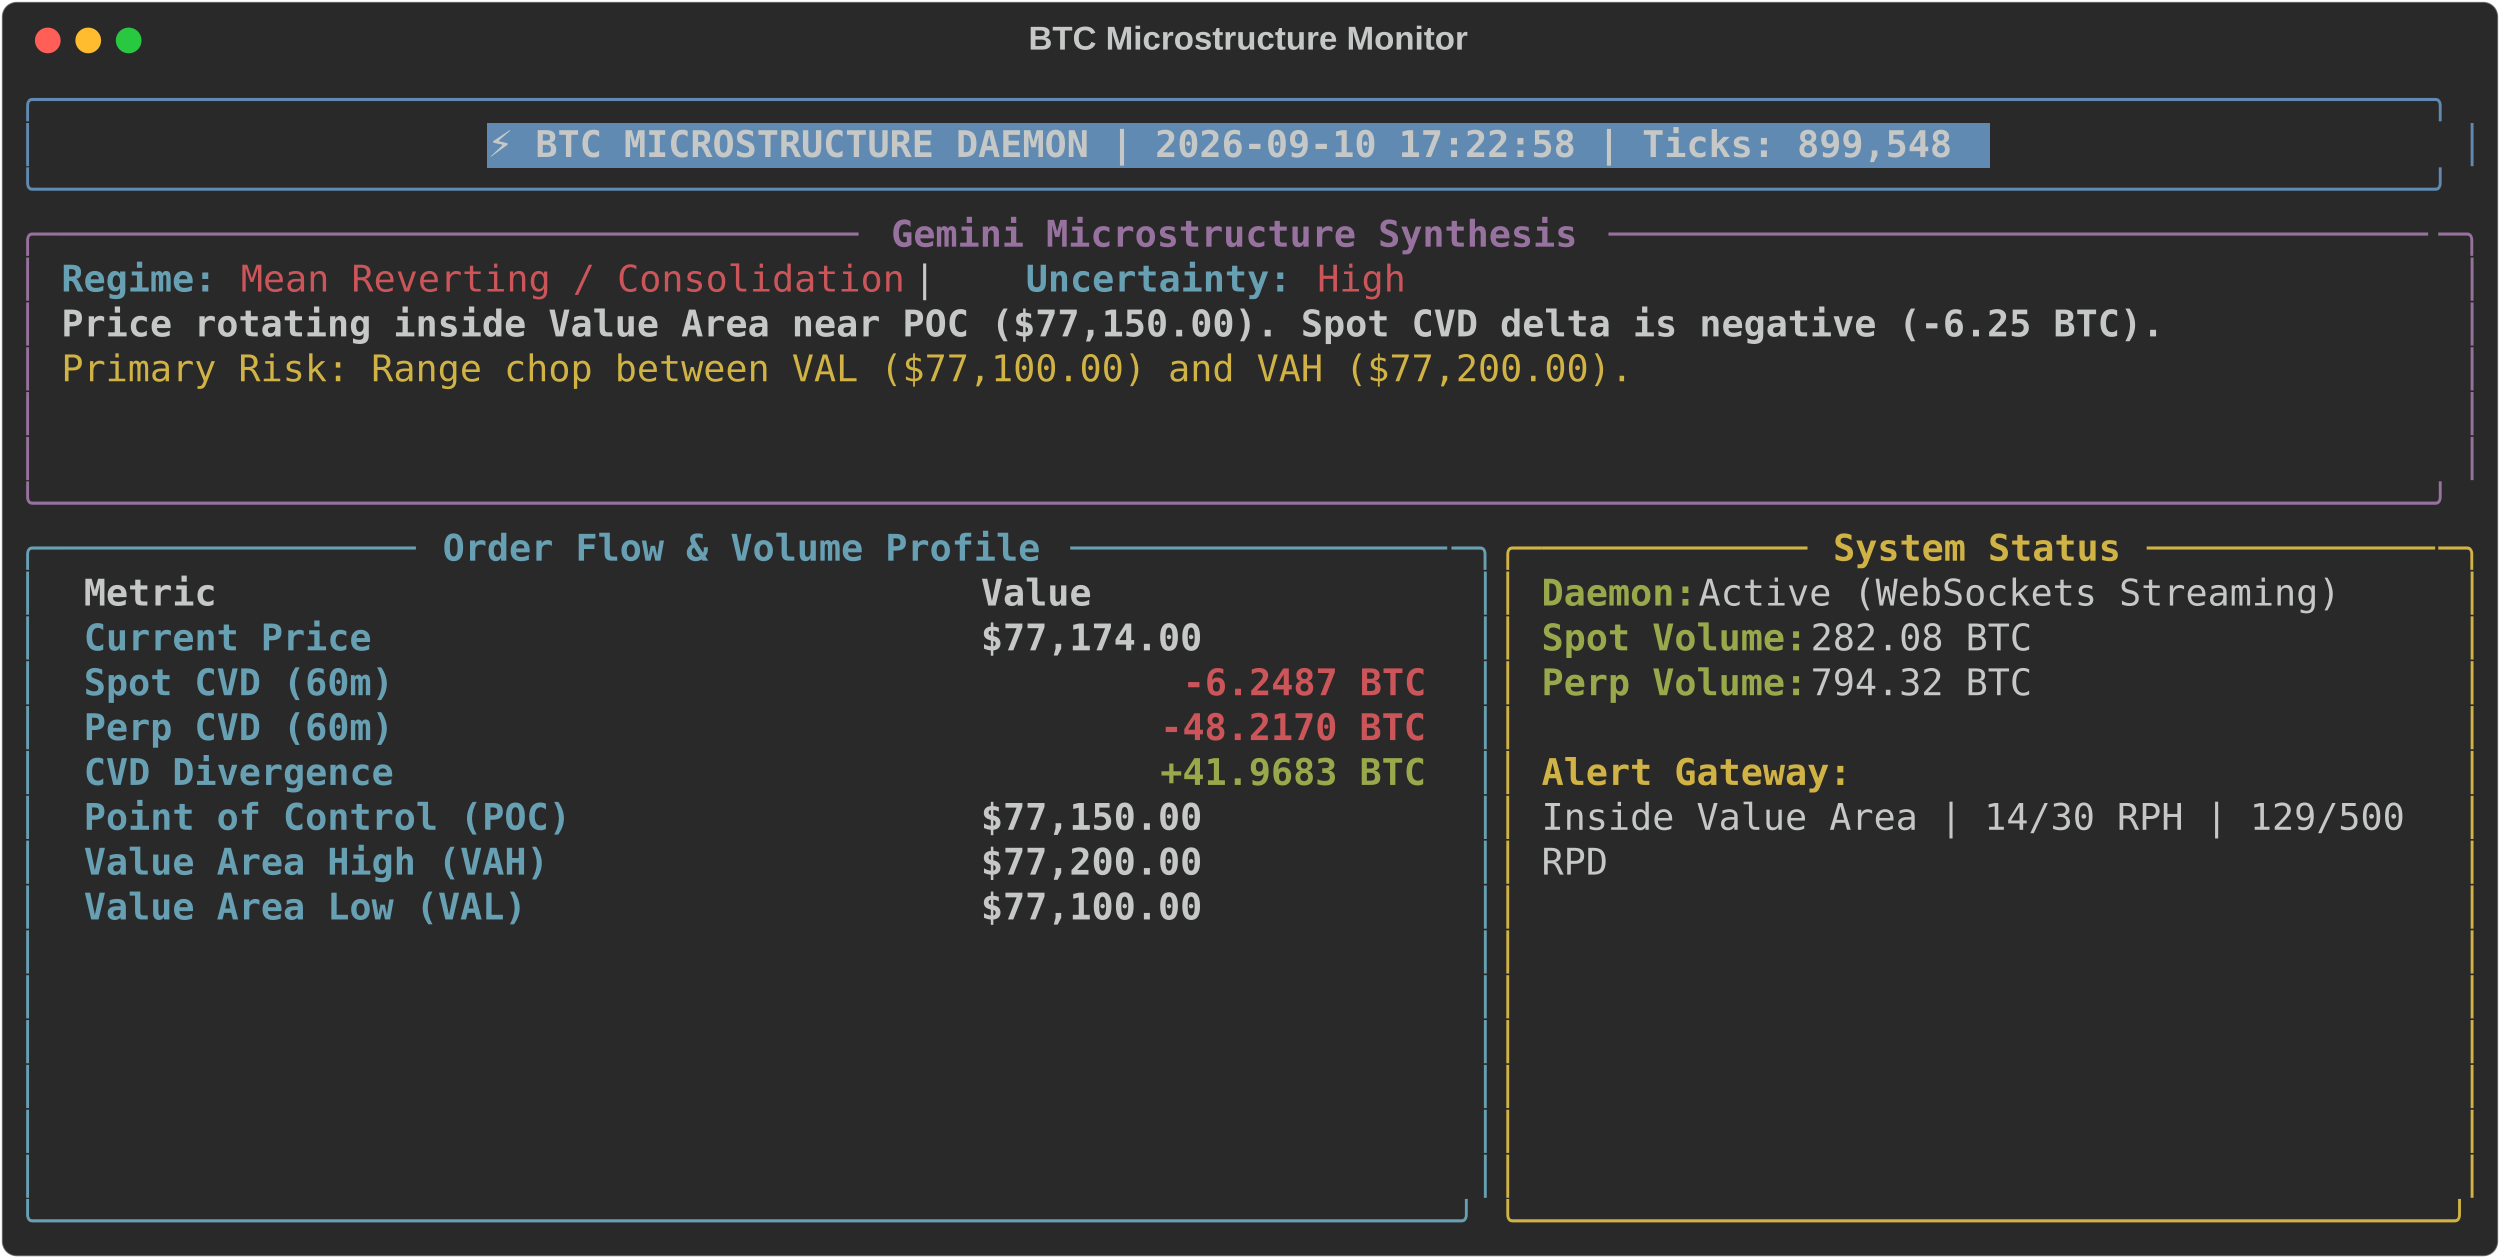
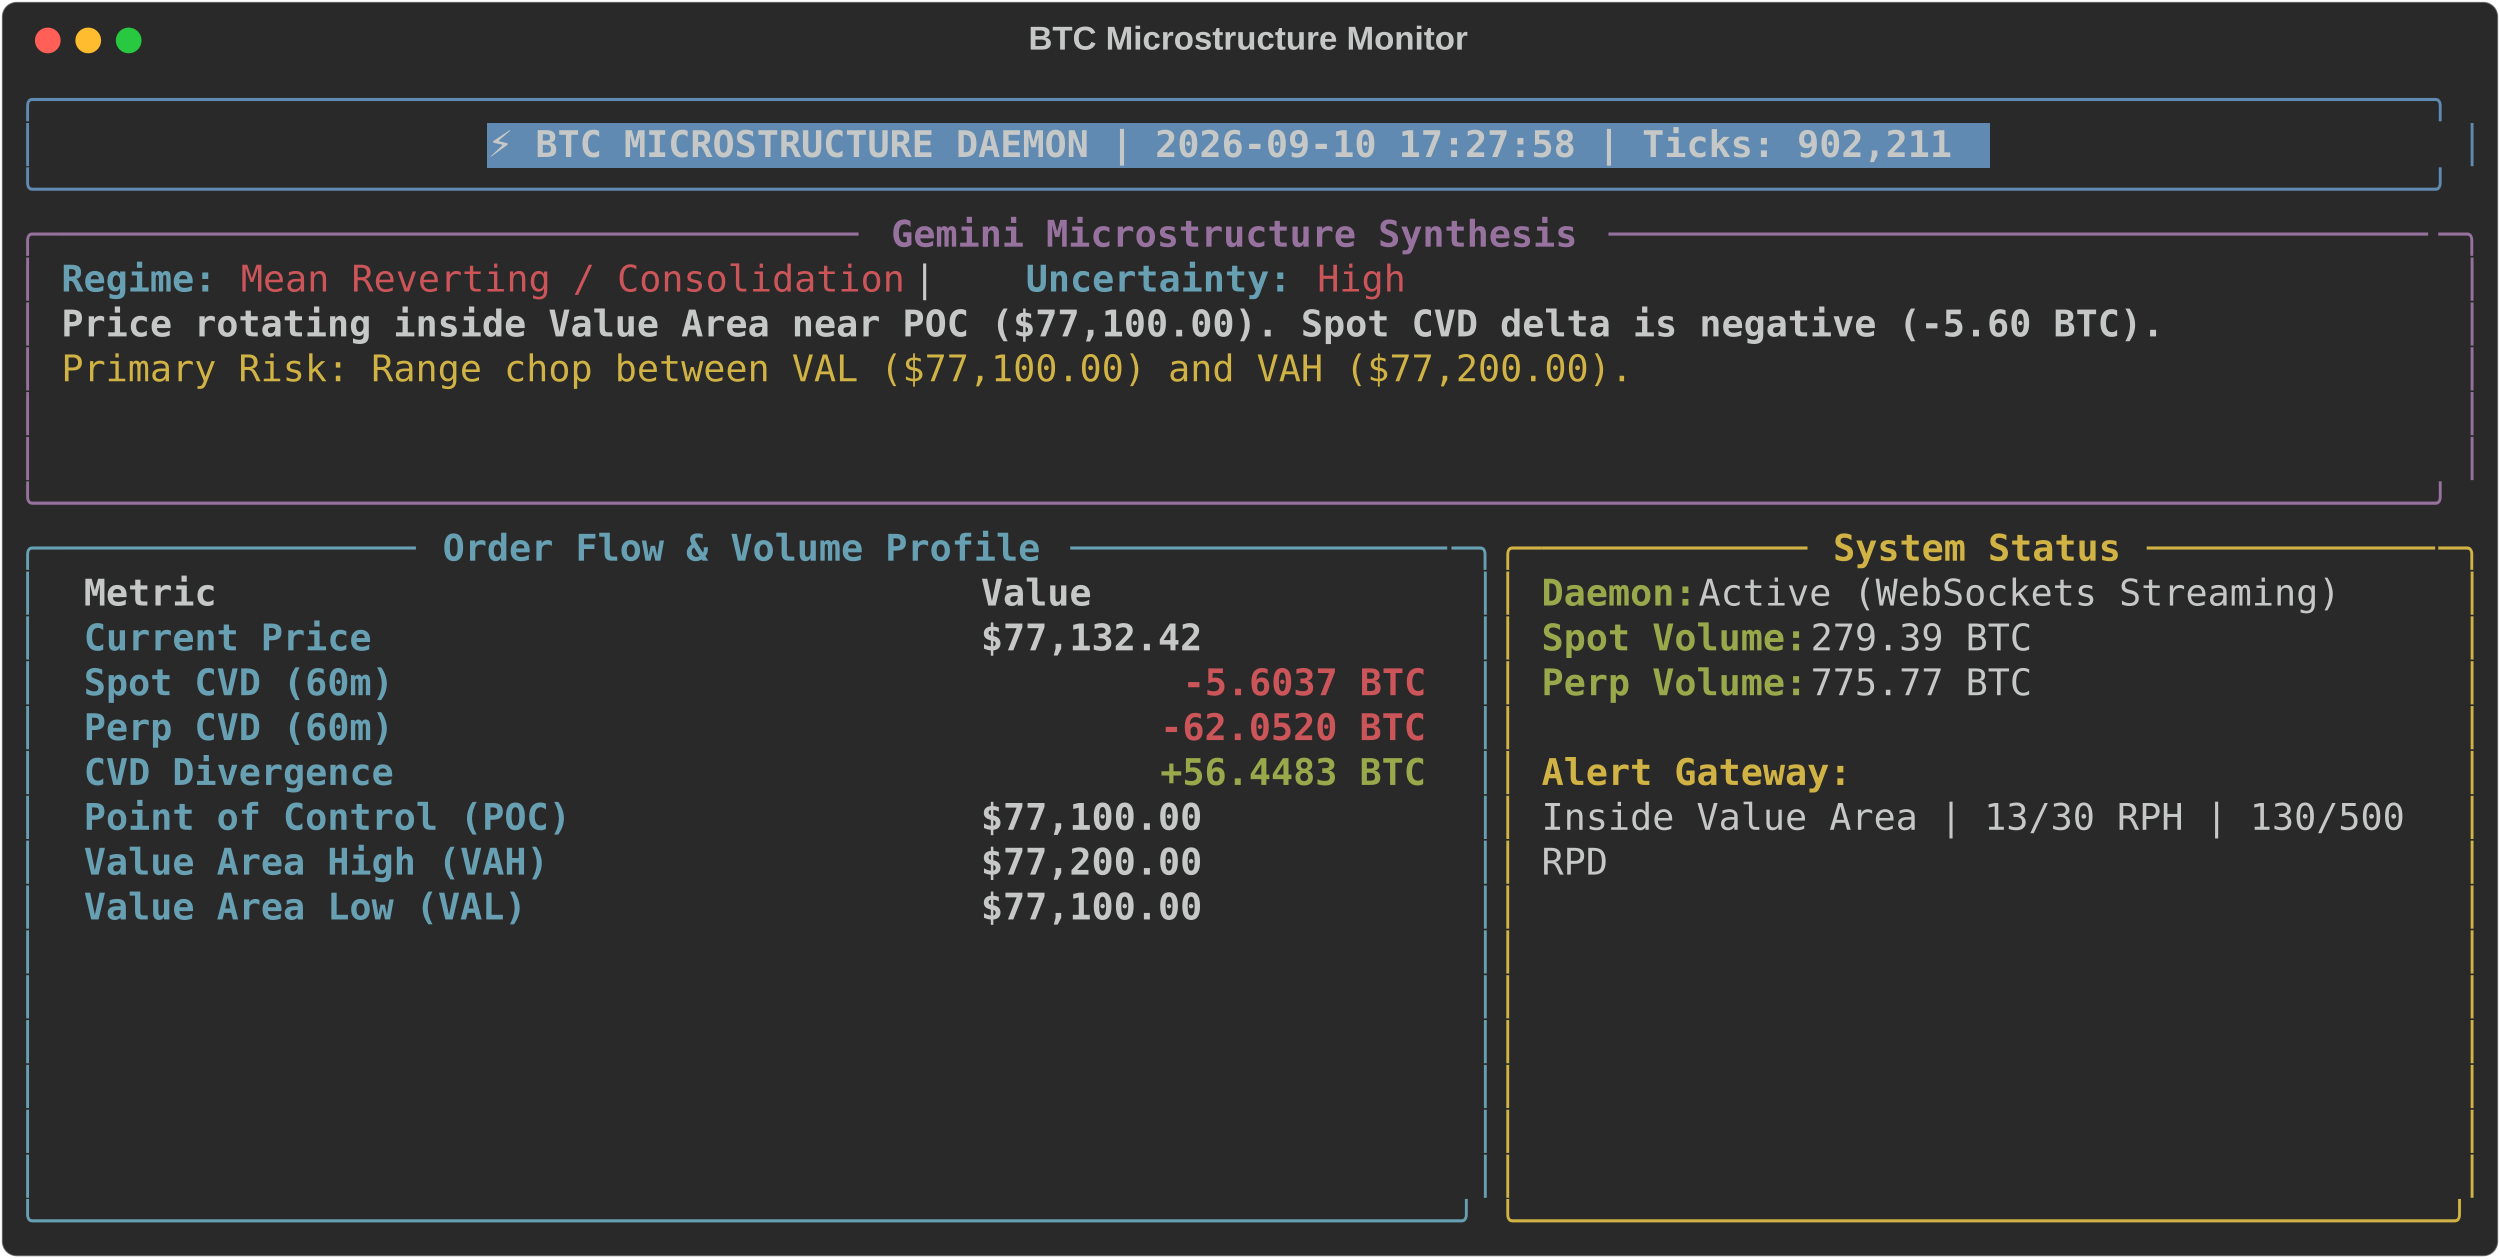
<svg xmlns="http://www.w3.org/2000/svg" class="rich-terminal" viewBox="0 0 1360 684.4">
  <style>

    @font-face {
        font-family: "Fira Code";
        src: local("FiraCode-Regular"),
                url("https://cdnjs.cloudflare.com/ajax/libs/firacode/6.2.0/woff2/FiraCode-Regular.woff2") format("woff2"),
                url("https://cdnjs.cloudflare.com/ajax/libs/firacode/6.2.0/woff/FiraCode-Regular.woff") format("woff");
        font-style: normal;
        font-weight: 400;
    }
    @font-face {
        font-family: "Fira Code";
        src: local("FiraCode-Bold"),
                url("https://cdnjs.cloudflare.com/ajax/libs/firacode/6.2.0/woff2/FiraCode-Bold.woff2") format("woff2"),
                url("https://cdnjs.cloudflare.com/ajax/libs/firacode/6.2.0/woff/FiraCode-Bold.woff") format("woff");
        font-style: bold;
        font-weight: 700;
    }

-     .terminal-1071598802-matrix {
+     .terminal-290933930-matrix {
        font-family: Fira Code, monospace;
        font-size: 20px;
        line-height: 24.4px;
        font-variant-east-asian: full-width;
    }

-     .terminal-1071598802-title {
+     .terminal-290933930-title {
        font-size: 18px;
        font-weight: bold;
        font-family: arial;
    }

-     .terminal-1071598802-r1 { fill: #608ab1 }
- .terminal-1071598802-r2 { fill: #c5c8c6 }
- .terminal-1071598802-r3 { fill: #c5c8c6;font-weight: bold }
- .terminal-1071598802-r4 { fill: #98729f }
- .terminal-1071598802-r5 { fill: #98729f;font-weight: bold }
- .terminal-1071598802-r6 { fill: #68a0b3;font-weight: bold }
- .terminal-1071598802-r7 { fill: #cc555a }
- .terminal-1071598802-r8 { fill: #d0b344 }
- .terminal-1071598802-r9 { fill: #68a0b3 }
- .terminal-1071598802-r10 { fill: #d0b344;font-weight: bold }
- .terminal-1071598802-r11 { fill: #98a84b;font-weight: bold }
- .terminal-1071598802-r12 { fill: #cc555a;font-weight: bold }
+     .terminal-290933930-r1 { fill: #608ab1 }
+ .terminal-290933930-r2 { fill: #c5c8c6 }
+ .terminal-290933930-r3 { fill: #c5c8c6;font-weight: bold }
+ .terminal-290933930-r4 { fill: #98729f }
+ .terminal-290933930-r5 { fill: #98729f;font-weight: bold }
+ .terminal-290933930-r6 { fill: #68a0b3;font-weight: bold }
+ .terminal-290933930-r7 { fill: #cc555a }
+ .terminal-290933930-r8 { fill: #d0b344 }
+ .terminal-290933930-r9 { fill: #68a0b3 }
+ .terminal-290933930-r10 { fill: #d0b344;font-weight: bold }
+ .terminal-290933930-r11 { fill: #98a84b;font-weight: bold }
+ .terminal-290933930-r12 { fill: #cc555a;font-weight: bold }
    </style>
  <defs>
-     <clipPath id="terminal-1071598802-clip-terminal">
+     <clipPath id="terminal-290933930-clip-terminal">
      <rect x="0" y="0" width="1341.0" height="633.4" />
    </clipPath>
-     <clipPath id="terminal-1071598802-line-0">
+     <clipPath id="terminal-290933930-line-0">
      <rect x="0" y="1.5" width="1342" height="24.65" />
    </clipPath>
-     <clipPath id="terminal-1071598802-line-1">
+     <clipPath id="terminal-290933930-line-1">
      <rect x="0" y="25.9" width="1342" height="24.65" />
    </clipPath>
-     <clipPath id="terminal-1071598802-line-2">
+     <clipPath id="terminal-290933930-line-2">
      <rect x="0" y="50.3" width="1342" height="24.65" />
    </clipPath>
-     <clipPath id="terminal-1071598802-line-3">
+     <clipPath id="terminal-290933930-line-3">
      <rect x="0" y="74.7" width="1342" height="24.65" />
    </clipPath>
-     <clipPath id="terminal-1071598802-line-4">
+     <clipPath id="terminal-290933930-line-4">
      <rect x="0" y="99.1" width="1342" height="24.65" />
    </clipPath>
-     <clipPath id="terminal-1071598802-line-5">
+     <clipPath id="terminal-290933930-line-5">
      <rect x="0" y="123.5" width="1342" height="24.65" />
    </clipPath>
-     <clipPath id="terminal-1071598802-line-6">
+     <clipPath id="terminal-290933930-line-6">
      <rect x="0" y="147.9" width="1342" height="24.65" />
    </clipPath>
-     <clipPath id="terminal-1071598802-line-7">
+     <clipPath id="terminal-290933930-line-7">
      <rect x="0" y="172.3" width="1342" height="24.65" />
    </clipPath>
-     <clipPath id="terminal-1071598802-line-8">
+     <clipPath id="terminal-290933930-line-8">
      <rect x="0" y="196.7" width="1342" height="24.65" />
    </clipPath>
-     <clipPath id="terminal-1071598802-line-9">
+     <clipPath id="terminal-290933930-line-9">
      <rect x="0" y="221.1" width="1342" height="24.65" />
    </clipPath>
-     <clipPath id="terminal-1071598802-line-10">
+     <clipPath id="terminal-290933930-line-10">
      <rect x="0" y="245.5" width="1342" height="24.65" />
    </clipPath>
-     <clipPath id="terminal-1071598802-line-11">
+     <clipPath id="terminal-290933930-line-11">
      <rect x="0" y="269.9" width="1342" height="24.65" />
    </clipPath>
-     <clipPath id="terminal-1071598802-line-12">
+     <clipPath id="terminal-290933930-line-12">
      <rect x="0" y="294.3" width="1342" height="24.65" />
    </clipPath>
-     <clipPath id="terminal-1071598802-line-13">
+     <clipPath id="terminal-290933930-line-13">
      <rect x="0" y="318.7" width="1342" height="24.65" />
    </clipPath>
-     <clipPath id="terminal-1071598802-line-14">
+     <clipPath id="terminal-290933930-line-14">
      <rect x="0" y="343.1" width="1342" height="24.65" />
    </clipPath>
-     <clipPath id="terminal-1071598802-line-15">
+     <clipPath id="terminal-290933930-line-15">
      <rect x="0" y="367.5" width="1342" height="24.65" />
    </clipPath>
-     <clipPath id="terminal-1071598802-line-16">
+     <clipPath id="terminal-290933930-line-16">
      <rect x="0" y="391.9" width="1342" height="24.65" />
    </clipPath>
-     <clipPath id="terminal-1071598802-line-17">
+     <clipPath id="terminal-290933930-line-17">
      <rect x="0" y="416.3" width="1342" height="24.65" />
    </clipPath>
-     <clipPath id="terminal-1071598802-line-18">
+     <clipPath id="terminal-290933930-line-18">
      <rect x="0" y="440.7" width="1342" height="24.65" />
    </clipPath>
-     <clipPath id="terminal-1071598802-line-19">
+     <clipPath id="terminal-290933930-line-19">
      <rect x="0" y="465.1" width="1342" height="24.65" />
    </clipPath>
-     <clipPath id="terminal-1071598802-line-20">
+     <clipPath id="terminal-290933930-line-20">
      <rect x="0" y="489.5" width="1342" height="24.65" />
    </clipPath>
-     <clipPath id="terminal-1071598802-line-21">
+     <clipPath id="terminal-290933930-line-21">
      <rect x="0" y="513.9" width="1342" height="24.65" />
    </clipPath>
-     <clipPath id="terminal-1071598802-line-22">
+     <clipPath id="terminal-290933930-line-22">
      <rect x="0" y="538.3" width="1342" height="24.65" />
    </clipPath>
-     <clipPath id="terminal-1071598802-line-23">
+     <clipPath id="terminal-290933930-line-23">
      <rect x="0" y="562.7" width="1342" height="24.65" />
    </clipPath>
-     <clipPath id="terminal-1071598802-line-24">
+     <clipPath id="terminal-290933930-line-24">
      <rect x="0" y="587.1" width="1342" height="24.65" />
    </clipPath>
  </defs>
  <rect fill="#292929" stroke="rgba(255,255,255,0.35)" stroke-width="1" x="1" y="1" width="1358" height="682.4" rx="8" />
-   <text class="terminal-1071598802-title" fill="#c5c8c6" text-anchor="middle" x="679" y="27">BTC Microstructure Monitor</text>
+   <text class="terminal-290933930-title" fill="#c5c8c6" text-anchor="middle" x="679" y="27">BTC Microstructure Monitor</text>
  <g transform="translate(26,22)">
    <circle cx="0" cy="0" r="7" fill="#ff5f57" />
    <circle cx="22" cy="0" r="7" fill="#febc2e" />
    <circle cx="44" cy="0" r="7" fill="#28c840" />
  </g>
-   <g transform="translate(9, 41)" clip-path="url(#terminal-1071598802-clip-terminal)">
+   <g transform="translate(9, 41)" clip-path="url(#terminal-290933930-clip-terminal)">
    <rect fill="#608ab1" x="256.2" y="25.9" width="817.4" height="24.65" shape-rendering="crispEdges" />
-     <g class="terminal-1071598802-matrix">
-       <text class="terminal-1071598802-r1" x="0" y="20" textLength="1342" clip-path="url(#terminal-1071598802-line-0)">╭────────────────────────────────────────────────────────────────────────────────────────────────────────────╮</text>
-       <text class="terminal-1071598802-r2" x="1342" y="20" textLength="12.2" clip-path="url(#terminal-1071598802-line-0)">
- </text>
-       <text class="terminal-1071598802-r1" x="0" y="44.4" textLength="12.2" clip-path="url(#terminal-1071598802-line-1)">│</text>
-       <text class="terminal-1071598802-r3" x="256.2" y="44.4" textLength="805.2" clip-path="url(#terminal-1071598802-line-1)">⚡ BTC MICROSTRUCTURE DAEMON | 2026-09-10 17:22:58 | Ticks: 899,548</text>
-       <text class="terminal-1071598802-r1" x="1329.8" y="44.4" textLength="12.2" clip-path="url(#terminal-1071598802-line-1)">│</text>
-       <text class="terminal-1071598802-r2" x="1342" y="44.4" textLength="12.2" clip-path="url(#terminal-1071598802-line-1)">
- </text>
-       <text class="terminal-1071598802-r1" x="0" y="68.8" textLength="1342" clip-path="url(#terminal-1071598802-line-2)">╰────────────────────────────────────────────────────────────────────────────────────────────────────────────╯</text>
-       <text class="terminal-1071598802-r2" x="1342" y="68.8" textLength="12.2" clip-path="url(#terminal-1071598802-line-2)">
- </text>
-       <text class="terminal-1071598802-r4" x="0" y="93.2" textLength="24.4" clip-path="url(#terminal-1071598802-line-3)">╭─</text>
-       <text class="terminal-1071598802-r4" x="24.4" y="93.2" textLength="439.2" clip-path="url(#terminal-1071598802-line-3)">────────────────────────────────────</text>
-       <text class="terminal-1071598802-r5" x="475.8" y="93.2" textLength="378.2" clip-path="url(#terminal-1071598802-line-3)">Gemini Microstructure Synthesis</text>
-       <text class="terminal-1071598802-r4" x="866.2" y="93.2" textLength="451.4" clip-path="url(#terminal-1071598802-line-3)">─────────────────────────────────────</text>
-       <text class="terminal-1071598802-r4" x="1317.6" y="93.2" textLength="24.4" clip-path="url(#terminal-1071598802-line-3)">─╮</text>
-       <text class="terminal-1071598802-r2" x="1342" y="93.2" textLength="12.2" clip-path="url(#terminal-1071598802-line-3)">
- </text>
-       <text class="terminal-1071598802-r4" x="0" y="117.6" textLength="12.2" clip-path="url(#terminal-1071598802-line-4)">│</text>
-       <text class="terminal-1071598802-r6" x="24.4" y="117.6" textLength="85.4" clip-path="url(#terminal-1071598802-line-4)">Regime:</text>
-       <text class="terminal-1071598802-r7" x="122" y="117.6" textLength="366" clip-path="url(#terminal-1071598802-line-4)">Mean Reverting / Consolidation</text>
-       <text class="terminal-1071598802-r2" x="488" y="117.6" textLength="61" clip-path="url(#terminal-1071598802-line-4)">  |  </text>
-       <text class="terminal-1071598802-r6" x="549" y="117.6" textLength="146.4" clip-path="url(#terminal-1071598802-line-4)">Uncertainty:</text>
-       <text class="terminal-1071598802-r7" x="707.6" y="117.6" textLength="48.8" clip-path="url(#terminal-1071598802-line-4)">High</text>
-       <text class="terminal-1071598802-r4" x="1329.8" y="117.6" textLength="12.2" clip-path="url(#terminal-1071598802-line-4)">│</text>
-       <text class="terminal-1071598802-r2" x="1342" y="117.6" textLength="12.2" clip-path="url(#terminal-1071598802-line-4)">
- </text>
-       <text class="terminal-1071598802-r4" x="0" y="142" textLength="12.2" clip-path="url(#terminal-1071598802-line-5)">│</text>
-       <text class="terminal-1071598802-r3" x="24.4" y="142" textLength="1159" clip-path="url(#terminal-1071598802-line-5)">Price rotating inside Value Area near POC ($77,150.00). Spot CVD delta is negative (-6.25 BTC).</text>
-       <text class="terminal-1071598802-r4" x="1329.8" y="142" textLength="12.2" clip-path="url(#terminal-1071598802-line-5)">│</text>
-       <text class="terminal-1071598802-r2" x="1342" y="142" textLength="12.2" clip-path="url(#terminal-1071598802-line-5)">
- </text>
-       <text class="terminal-1071598802-r4" x="0" y="166.4" textLength="12.2" clip-path="url(#terminal-1071598802-line-6)">│</text>
-       <text class="terminal-1071598802-r8" x="24.4" y="166.4" textLength="866.2" clip-path="url(#terminal-1071598802-line-6)">Primary Risk: Range chop between VAL ($77,100.00) and VAH ($77,200.00).</text>
-       <text class="terminal-1071598802-r4" x="1329.8" y="166.4" textLength="12.2" clip-path="url(#terminal-1071598802-line-6)">│</text>
-       <text class="terminal-1071598802-r2" x="1342" y="166.4" textLength="12.2" clip-path="url(#terminal-1071598802-line-6)">
- </text>
-       <text class="terminal-1071598802-r4" x="0" y="190.8" textLength="12.2" clip-path="url(#terminal-1071598802-line-7)">│</text>
-       <text class="terminal-1071598802-r4" x="1329.8" y="190.8" textLength="12.2" clip-path="url(#terminal-1071598802-line-7)">│</text>
-       <text class="terminal-1071598802-r2" x="1342" y="190.8" textLength="12.2" clip-path="url(#terminal-1071598802-line-7)">
- </text>
-       <text class="terminal-1071598802-r4" x="0" y="215.2" textLength="12.2" clip-path="url(#terminal-1071598802-line-8)">│</text>
-       <text class="terminal-1071598802-r4" x="1329.8" y="215.2" textLength="12.2" clip-path="url(#terminal-1071598802-line-8)">│</text>
-       <text class="terminal-1071598802-r2" x="1342" y="215.2" textLength="12.2" clip-path="url(#terminal-1071598802-line-8)">
- </text>
-       <text class="terminal-1071598802-r4" x="0" y="239.6" textLength="1342" clip-path="url(#terminal-1071598802-line-9)">╰────────────────────────────────────────────────────────────────────────────────────────────────────────────╯</text>
-       <text class="terminal-1071598802-r2" x="1342" y="239.6" textLength="12.2" clip-path="url(#terminal-1071598802-line-9)">
- </text>
-       <text class="terminal-1071598802-r9" x="0" y="264" textLength="24.4" clip-path="url(#terminal-1071598802-line-10)">╭─</text>
-       <text class="terminal-1071598802-r9" x="24.4" y="264" textLength="195.2" clip-path="url(#terminal-1071598802-line-10)">────────────────</text>
-       <text class="terminal-1071598802-r6" x="231.8" y="264" textLength="329.4" clip-path="url(#terminal-1071598802-line-10)">Order Flow &amp; Volume Profile</text>
-       <text class="terminal-1071598802-r9" x="573.4" y="264" textLength="207.4" clip-path="url(#terminal-1071598802-line-10)">─────────────────</text>
-       <text class="terminal-1071598802-r9" x="780.8" y="264" textLength="24.4" clip-path="url(#terminal-1071598802-line-10)">─╮</text>
-       <text class="terminal-1071598802-r8" x="805.2" y="264" textLength="24.4" clip-path="url(#terminal-1071598802-line-10)">╭─</text>
-       <text class="terminal-1071598802-r8" x="829.6" y="264" textLength="146.4" clip-path="url(#terminal-1071598802-line-10)">────────────</text>
-       <text class="terminal-1071598802-r10" x="988.2" y="264" textLength="158.6" clip-path="url(#terminal-1071598802-line-10)">System Status</text>
-       <text class="terminal-1071598802-r8" x="1159" y="264" textLength="158.6" clip-path="url(#terminal-1071598802-line-10)">─────────────</text>
-       <text class="terminal-1071598802-r8" x="1317.6" y="264" textLength="24.4" clip-path="url(#terminal-1071598802-line-10)">─╮</text>
-       <text class="terminal-1071598802-r2" x="1342" y="264" textLength="12.2" clip-path="url(#terminal-1071598802-line-10)">
- </text>
-       <text class="terminal-1071598802-r9" x="0" y="288.4" textLength="12.2" clip-path="url(#terminal-1071598802-line-11)">│</text>
-       <text class="terminal-1071598802-r3" x="36.6" y="288.4" textLength="463.6" clip-path="url(#terminal-1071598802-line-11)">Metric                                </text>
-       <text class="terminal-1071598802-r3" x="524.6" y="288.4" textLength="244" clip-path="url(#terminal-1071598802-line-11)">               Value</text>
-       <text class="terminal-1071598802-r9" x="793" y="288.4" textLength="12.2" clip-path="url(#terminal-1071598802-line-11)">│</text>
-       <text class="terminal-1071598802-r8" x="805.2" y="288.4" textLength="12.2" clip-path="url(#terminal-1071598802-line-11)">│</text>
-       <text class="terminal-1071598802-r11" x="829.6" y="288.4" textLength="85.4" clip-path="url(#terminal-1071598802-line-11)">Daemon:</text>
-       <text class="terminal-1071598802-r2" x="915" y="288.4" textLength="366" clip-path="url(#terminal-1071598802-line-11)"> Active (WebSockets Streaming)</text>
-       <text class="terminal-1071598802-r8" x="1329.8" y="288.4" textLength="12.2" clip-path="url(#terminal-1071598802-line-11)">│</text>
-       <text class="terminal-1071598802-r2" x="1342" y="288.4" textLength="12.2" clip-path="url(#terminal-1071598802-line-11)">
- </text>
-       <text class="terminal-1071598802-r9" x="0" y="312.8" textLength="12.2" clip-path="url(#terminal-1071598802-line-12)">│</text>
-       <text class="terminal-1071598802-r6" x="36.6" y="312.8" textLength="463.6" clip-path="url(#terminal-1071598802-line-12)">Current Price                         </text>
-       <text class="terminal-1071598802-r3" x="524.6" y="312.8" textLength="244" clip-path="url(#terminal-1071598802-line-12)">          $77,174.00</text>
-       <text class="terminal-1071598802-r9" x="793" y="312.8" textLength="12.2" clip-path="url(#terminal-1071598802-line-12)">│</text>
-       <text class="terminal-1071598802-r8" x="805.2" y="312.8" textLength="12.2" clip-path="url(#terminal-1071598802-line-12)">│</text>
-       <text class="terminal-1071598802-r11" x="829.6" y="312.8" textLength="146.4" clip-path="url(#terminal-1071598802-line-12)">Spot Volume:</text>
-       <text class="terminal-1071598802-r2" x="976" y="312.8" textLength="134.2" clip-path="url(#terminal-1071598802-line-12)"> 282.08 BTC</text>
-       <text class="terminal-1071598802-r8" x="1329.8" y="312.8" textLength="12.2" clip-path="url(#terminal-1071598802-line-12)">│</text>
-       <text class="terminal-1071598802-r2" x="1342" y="312.8" textLength="12.2" clip-path="url(#terminal-1071598802-line-12)">
- </text>
-       <text class="terminal-1071598802-r9" x="0" y="337.2" textLength="12.2" clip-path="url(#terminal-1071598802-line-13)">│</text>
-       <text class="terminal-1071598802-r6" x="36.6" y="337.2" textLength="463.6" clip-path="url(#terminal-1071598802-line-13)">Spot CVD (60m)                        </text>
-       <text class="terminal-1071598802-r12" x="634.4" y="337.2" textLength="134.2" clip-path="url(#terminal-1071598802-line-13)">-6.2487 BTC</text>
-       <text class="terminal-1071598802-r9" x="793" y="337.2" textLength="12.2" clip-path="url(#terminal-1071598802-line-13)">│</text>
-       <text class="terminal-1071598802-r8" x="805.2" y="337.2" textLength="12.2" clip-path="url(#terminal-1071598802-line-13)">│</text>
-       <text class="terminal-1071598802-r11" x="829.6" y="337.2" textLength="146.4" clip-path="url(#terminal-1071598802-line-13)">Perp Volume:</text>
-       <text class="terminal-1071598802-r2" x="976" y="337.2" textLength="134.2" clip-path="url(#terminal-1071598802-line-13)"> 794.32 BTC</text>
-       <text class="terminal-1071598802-r8" x="1329.8" y="337.2" textLength="12.2" clip-path="url(#terminal-1071598802-line-13)">│</text>
-       <text class="terminal-1071598802-r2" x="1342" y="337.2" textLength="12.2" clip-path="url(#terminal-1071598802-line-13)">
- </text>
-       <text class="terminal-1071598802-r9" x="0" y="361.6" textLength="12.2" clip-path="url(#terminal-1071598802-line-14)">│</text>
-       <text class="terminal-1071598802-r6" x="36.6" y="361.6" textLength="463.6" clip-path="url(#terminal-1071598802-line-14)">Perp CVD (60m)                        </text>
-       <text class="terminal-1071598802-r12" x="622.2" y="361.6" textLength="146.4" clip-path="url(#terminal-1071598802-line-14)">-48.2170 BTC</text>
-       <text class="terminal-1071598802-r9" x="793" y="361.6" textLength="12.2" clip-path="url(#terminal-1071598802-line-14)">│</text>
-       <text class="terminal-1071598802-r8" x="805.2" y="361.6" textLength="12.2" clip-path="url(#terminal-1071598802-line-14)">│</text>
-       <text class="terminal-1071598802-r8" x="1329.8" y="361.6" textLength="12.2" clip-path="url(#terminal-1071598802-line-14)">│</text>
-       <text class="terminal-1071598802-r2" x="1342" y="361.6" textLength="12.2" clip-path="url(#terminal-1071598802-line-14)">
- </text>
-       <text class="terminal-1071598802-r9" x="0" y="386" textLength="12.2" clip-path="url(#terminal-1071598802-line-15)">│</text>
-       <text class="terminal-1071598802-r6" x="36.6" y="386" textLength="463.6" clip-path="url(#terminal-1071598802-line-15)">CVD Divergence                        </text>
-       <text class="terminal-1071598802-r11" x="622.2" y="386" textLength="146.4" clip-path="url(#terminal-1071598802-line-15)">+41.9683 BTC</text>
-       <text class="terminal-1071598802-r9" x="793" y="386" textLength="12.2" clip-path="url(#terminal-1071598802-line-15)">│</text>
-       <text class="terminal-1071598802-r8" x="805.2" y="386" textLength="12.2" clip-path="url(#terminal-1071598802-line-15)">│</text>
-       <text class="terminal-1071598802-r10" x="829.6" y="386" textLength="170.8" clip-path="url(#terminal-1071598802-line-15)">Alert Gateway:</text>
-       <text class="terminal-1071598802-r8" x="1329.8" y="386" textLength="12.2" clip-path="url(#terminal-1071598802-line-15)">│</text>
-       <text class="terminal-1071598802-r2" x="1342" y="386" textLength="12.2" clip-path="url(#terminal-1071598802-line-15)">
- </text>
-       <text class="terminal-1071598802-r9" x="0" y="410.4" textLength="12.2" clip-path="url(#terminal-1071598802-line-16)">│</text>
-       <text class="terminal-1071598802-r6" x="36.6" y="410.4" textLength="463.6" clip-path="url(#terminal-1071598802-line-16)">Point of Control (POC)                </text>
-       <text class="terminal-1071598802-r3" x="524.6" y="410.4" textLength="244" clip-path="url(#terminal-1071598802-line-16)">          $77,150.00</text>
-       <text class="terminal-1071598802-r9" x="793" y="410.4" textLength="12.2" clip-path="url(#terminal-1071598802-line-16)">│</text>
-       <text class="terminal-1071598802-r8" x="805.2" y="410.4" textLength="12.2" clip-path="url(#terminal-1071598802-line-16)">│</text>
-       <text class="terminal-1071598802-r2" x="829.6" y="410.4" textLength="488" clip-path="url(#terminal-1071598802-line-16)">Inside Value Area | 14/30 RPH | 129/500 </text>
-       <text class="terminal-1071598802-r8" x="1329.8" y="410.4" textLength="12.2" clip-path="url(#terminal-1071598802-line-16)">│</text>
-       <text class="terminal-1071598802-r2" x="1342" y="410.4" textLength="12.2" clip-path="url(#terminal-1071598802-line-16)">
- </text>
-       <text class="terminal-1071598802-r9" x="0" y="434.8" textLength="12.2" clip-path="url(#terminal-1071598802-line-17)">│</text>
-       <text class="terminal-1071598802-r6" x="36.6" y="434.8" textLength="463.6" clip-path="url(#terminal-1071598802-line-17)">Value Area High (VAH)                 </text>
-       <text class="terminal-1071598802-r3" x="524.6" y="434.8" textLength="244" clip-path="url(#terminal-1071598802-line-17)">          $77,200.00</text>
-       <text class="terminal-1071598802-r9" x="793" y="434.8" textLength="12.2" clip-path="url(#terminal-1071598802-line-17)">│</text>
-       <text class="terminal-1071598802-r8" x="805.2" y="434.8" textLength="12.2" clip-path="url(#terminal-1071598802-line-17)">│</text>
-       <text class="terminal-1071598802-r2" x="829.6" y="434.8" textLength="36.6" clip-path="url(#terminal-1071598802-line-17)">RPD</text>
-       <text class="terminal-1071598802-r8" x="1329.8" y="434.8" textLength="12.2" clip-path="url(#terminal-1071598802-line-17)">│</text>
-       <text class="terminal-1071598802-r2" x="1342" y="434.8" textLength="12.2" clip-path="url(#terminal-1071598802-line-17)">
- </text>
-       <text class="terminal-1071598802-r9" x="0" y="459.2" textLength="12.2" clip-path="url(#terminal-1071598802-line-18)">│</text>
-       <text class="terminal-1071598802-r6" x="36.6" y="459.2" textLength="463.6" clip-path="url(#terminal-1071598802-line-18)">Value Area Low (VAL)                  </text>
-       <text class="terminal-1071598802-r3" x="524.6" y="459.2" textLength="244" clip-path="url(#terminal-1071598802-line-18)">          $77,100.00</text>
-       <text class="terminal-1071598802-r9" x="793" y="459.2" textLength="12.2" clip-path="url(#terminal-1071598802-line-18)">│</text>
-       <text class="terminal-1071598802-r8" x="805.2" y="459.2" textLength="12.2" clip-path="url(#terminal-1071598802-line-18)">│</text>
-       <text class="terminal-1071598802-r8" x="1329.8" y="459.2" textLength="12.2" clip-path="url(#terminal-1071598802-line-18)">│</text>
-       <text class="terminal-1071598802-r2" x="1342" y="459.2" textLength="12.2" clip-path="url(#terminal-1071598802-line-18)">
- </text>
-       <text class="terminal-1071598802-r9" x="0" y="483.6" textLength="12.2" clip-path="url(#terminal-1071598802-line-19)">│</text>
-       <text class="terminal-1071598802-r9" x="793" y="483.6" textLength="12.2" clip-path="url(#terminal-1071598802-line-19)">│</text>
-       <text class="terminal-1071598802-r8" x="805.2" y="483.6" textLength="12.2" clip-path="url(#terminal-1071598802-line-19)">│</text>
-       <text class="terminal-1071598802-r8" x="1329.8" y="483.6" textLength="12.2" clip-path="url(#terminal-1071598802-line-19)">│</text>
-       <text class="terminal-1071598802-r2" x="1342" y="483.6" textLength="12.2" clip-path="url(#terminal-1071598802-line-19)">
- </text>
-       <text class="terminal-1071598802-r9" x="0" y="508" textLength="12.2" clip-path="url(#terminal-1071598802-line-20)">│</text>
-       <text class="terminal-1071598802-r9" x="793" y="508" textLength="12.2" clip-path="url(#terminal-1071598802-line-20)">│</text>
-       <text class="terminal-1071598802-r8" x="805.2" y="508" textLength="12.2" clip-path="url(#terminal-1071598802-line-20)">│</text>
-       <text class="terminal-1071598802-r8" x="1329.8" y="508" textLength="12.2" clip-path="url(#terminal-1071598802-line-20)">│</text>
-       <text class="terminal-1071598802-r2" x="1342" y="508" textLength="12.2" clip-path="url(#terminal-1071598802-line-20)">
- </text>
-       <text class="terminal-1071598802-r9" x="0" y="532.4" textLength="12.2" clip-path="url(#terminal-1071598802-line-21)">│</text>
-       <text class="terminal-1071598802-r9" x="793" y="532.4" textLength="12.2" clip-path="url(#terminal-1071598802-line-21)">│</text>
-       <text class="terminal-1071598802-r8" x="805.2" y="532.4" textLength="12.2" clip-path="url(#terminal-1071598802-line-21)">│</text>
-       <text class="terminal-1071598802-r8" x="1329.8" y="532.4" textLength="12.2" clip-path="url(#terminal-1071598802-line-21)">│</text>
-       <text class="terminal-1071598802-r2" x="1342" y="532.4" textLength="12.2" clip-path="url(#terminal-1071598802-line-21)">
- </text>
-       <text class="terminal-1071598802-r9" x="0" y="556.8" textLength="12.2" clip-path="url(#terminal-1071598802-line-22)">│</text>
-       <text class="terminal-1071598802-r9" x="793" y="556.8" textLength="12.2" clip-path="url(#terminal-1071598802-line-22)">│</text>
-       <text class="terminal-1071598802-r8" x="805.2" y="556.8" textLength="12.2" clip-path="url(#terminal-1071598802-line-22)">│</text>
-       <text class="terminal-1071598802-r8" x="1329.8" y="556.8" textLength="12.2" clip-path="url(#terminal-1071598802-line-22)">│</text>
-       <text class="terminal-1071598802-r2" x="1342" y="556.8" textLength="12.2" clip-path="url(#terminal-1071598802-line-22)">
- </text>
-       <text class="terminal-1071598802-r9" x="0" y="581.2" textLength="12.2" clip-path="url(#terminal-1071598802-line-23)">│</text>
-       <text class="terminal-1071598802-r9" x="793" y="581.2" textLength="12.2" clip-path="url(#terminal-1071598802-line-23)">│</text>
-       <text class="terminal-1071598802-r8" x="805.2" y="581.2" textLength="12.2" clip-path="url(#terminal-1071598802-line-23)">│</text>
-       <text class="terminal-1071598802-r8" x="1329.8" y="581.2" textLength="12.2" clip-path="url(#terminal-1071598802-line-23)">│</text>
-       <text class="terminal-1071598802-r2" x="1342" y="581.2" textLength="12.2" clip-path="url(#terminal-1071598802-line-23)">
- </text>
-       <text class="terminal-1071598802-r9" x="0" y="605.6" textLength="12.2" clip-path="url(#terminal-1071598802-line-24)">│</text>
-       <text class="terminal-1071598802-r9" x="793" y="605.6" textLength="12.2" clip-path="url(#terminal-1071598802-line-24)">│</text>
-       <text class="terminal-1071598802-r8" x="805.2" y="605.6" textLength="12.2" clip-path="url(#terminal-1071598802-line-24)">│</text>
-       <text class="terminal-1071598802-r8" x="1329.8" y="605.6" textLength="12.2" clip-path="url(#terminal-1071598802-line-24)">│</text>
-       <text class="terminal-1071598802-r2" x="1342" y="605.6" textLength="12.2" clip-path="url(#terminal-1071598802-line-24)">
- </text>
-       <text class="terminal-1071598802-r9" x="0" y="630" textLength="805.2" clip-path="url(#terminal-1071598802-line-25)">╰────────────────────────────────────────────────────────────────╯</text>
-       <text class="terminal-1071598802-r8" x="805.2" y="630" textLength="536.8" clip-path="url(#terminal-1071598802-line-25)">╰──────────────────────────────────────────╯</text>
-       <text class="terminal-1071598802-r2" x="1342" y="630" textLength="12.2" clip-path="url(#terminal-1071598802-line-25)">
+     <g class="terminal-290933930-matrix">
+       <text class="terminal-290933930-r1" x="0" y="20" textLength="1342" clip-path="url(#terminal-290933930-line-0)">╭────────────────────────────────────────────────────────────────────────────────────────────────────────────╮</text>
+       <text class="terminal-290933930-r2" x="1342" y="20" textLength="12.2" clip-path="url(#terminal-290933930-line-0)">
+ </text>
+       <text class="terminal-290933930-r1" x="0" y="44.4" textLength="12.2" clip-path="url(#terminal-290933930-line-1)">│</text>
+       <text class="terminal-290933930-r3" x="256.2" y="44.4" textLength="805.2" clip-path="url(#terminal-290933930-line-1)">⚡ BTC MICROSTRUCTURE DAEMON | 2026-09-10 17:27:58 | Ticks: 902,211</text>
+       <text class="terminal-290933930-r1" x="1329.8" y="44.4" textLength="12.2" clip-path="url(#terminal-290933930-line-1)">│</text>
+       <text class="terminal-290933930-r2" x="1342" y="44.4" textLength="12.2" clip-path="url(#terminal-290933930-line-1)">
+ </text>
+       <text class="terminal-290933930-r1" x="0" y="68.8" textLength="1342" clip-path="url(#terminal-290933930-line-2)">╰────────────────────────────────────────────────────────────────────────────────────────────────────────────╯</text>
+       <text class="terminal-290933930-r2" x="1342" y="68.8" textLength="12.2" clip-path="url(#terminal-290933930-line-2)">
+ </text>
+       <text class="terminal-290933930-r4" x="0" y="93.2" textLength="24.4" clip-path="url(#terminal-290933930-line-3)">╭─</text>
+       <text class="terminal-290933930-r4" x="24.4" y="93.2" textLength="439.2" clip-path="url(#terminal-290933930-line-3)">────────────────────────────────────</text>
+       <text class="terminal-290933930-r5" x="475.8" y="93.2" textLength="378.2" clip-path="url(#terminal-290933930-line-3)">Gemini Microstructure Synthesis</text>
+       <text class="terminal-290933930-r4" x="866.2" y="93.2" textLength="451.4" clip-path="url(#terminal-290933930-line-3)">─────────────────────────────────────</text>
+       <text class="terminal-290933930-r4" x="1317.6" y="93.2" textLength="24.4" clip-path="url(#terminal-290933930-line-3)">─╮</text>
+       <text class="terminal-290933930-r2" x="1342" y="93.2" textLength="12.2" clip-path="url(#terminal-290933930-line-3)">
+ </text>
+       <text class="terminal-290933930-r4" x="0" y="117.6" textLength="12.2" clip-path="url(#terminal-290933930-line-4)">│</text>
+       <text class="terminal-290933930-r6" x="24.4" y="117.6" textLength="85.4" clip-path="url(#terminal-290933930-line-4)">Regime:</text>
+       <text class="terminal-290933930-r7" x="122" y="117.6" textLength="366" clip-path="url(#terminal-290933930-line-4)">Mean Reverting / Consolidation</text>
+       <text class="terminal-290933930-r2" x="488" y="117.6" textLength="61" clip-path="url(#terminal-290933930-line-4)">  |  </text>
+       <text class="terminal-290933930-r6" x="549" y="117.6" textLength="146.4" clip-path="url(#terminal-290933930-line-4)">Uncertainty:</text>
+       <text class="terminal-290933930-r7" x="707.6" y="117.6" textLength="48.8" clip-path="url(#terminal-290933930-line-4)">High</text>
+       <text class="terminal-290933930-r4" x="1329.8" y="117.6" textLength="12.2" clip-path="url(#terminal-290933930-line-4)">│</text>
+       <text class="terminal-290933930-r2" x="1342" y="117.6" textLength="12.2" clip-path="url(#terminal-290933930-line-4)">
+ </text>
+       <text class="terminal-290933930-r4" x="0" y="142" textLength="12.2" clip-path="url(#terminal-290933930-line-5)">│</text>
+       <text class="terminal-290933930-r3" x="24.4" y="142" textLength="1159" clip-path="url(#terminal-290933930-line-5)">Price rotating inside Value Area near POC ($77,100.00). Spot CVD delta is negative (-5.60 BTC).</text>
+       <text class="terminal-290933930-r4" x="1329.8" y="142" textLength="12.2" clip-path="url(#terminal-290933930-line-5)">│</text>
+       <text class="terminal-290933930-r2" x="1342" y="142" textLength="12.2" clip-path="url(#terminal-290933930-line-5)">
+ </text>
+       <text class="terminal-290933930-r4" x="0" y="166.4" textLength="12.2" clip-path="url(#terminal-290933930-line-6)">│</text>
+       <text class="terminal-290933930-r8" x="24.4" y="166.4" textLength="866.2" clip-path="url(#terminal-290933930-line-6)">Primary Risk: Range chop between VAL ($77,100.00) and VAH ($77,200.00).</text>
+       <text class="terminal-290933930-r4" x="1329.8" y="166.4" textLength="12.2" clip-path="url(#terminal-290933930-line-6)">│</text>
+       <text class="terminal-290933930-r2" x="1342" y="166.4" textLength="12.2" clip-path="url(#terminal-290933930-line-6)">
+ </text>
+       <text class="terminal-290933930-r4" x="0" y="190.8" textLength="12.2" clip-path="url(#terminal-290933930-line-7)">│</text>
+       <text class="terminal-290933930-r4" x="1329.8" y="190.8" textLength="12.2" clip-path="url(#terminal-290933930-line-7)">│</text>
+       <text class="terminal-290933930-r2" x="1342" y="190.8" textLength="12.2" clip-path="url(#terminal-290933930-line-7)">
+ </text>
+       <text class="terminal-290933930-r4" x="0" y="215.2" textLength="12.2" clip-path="url(#terminal-290933930-line-8)">│</text>
+       <text class="terminal-290933930-r4" x="1329.8" y="215.2" textLength="12.2" clip-path="url(#terminal-290933930-line-8)">│</text>
+       <text class="terminal-290933930-r2" x="1342" y="215.2" textLength="12.2" clip-path="url(#terminal-290933930-line-8)">
+ </text>
+       <text class="terminal-290933930-r4" x="0" y="239.6" textLength="1342" clip-path="url(#terminal-290933930-line-9)">╰────────────────────────────────────────────────────────────────────────────────────────────────────────────╯</text>
+       <text class="terminal-290933930-r2" x="1342" y="239.6" textLength="12.2" clip-path="url(#terminal-290933930-line-9)">
+ </text>
+       <text class="terminal-290933930-r9" x="0" y="264" textLength="24.4" clip-path="url(#terminal-290933930-line-10)">╭─</text>
+       <text class="terminal-290933930-r9" x="24.4" y="264" textLength="195.2" clip-path="url(#terminal-290933930-line-10)">────────────────</text>
+       <text class="terminal-290933930-r6" x="231.8" y="264" textLength="329.4" clip-path="url(#terminal-290933930-line-10)">Order Flow &amp; Volume Profile</text>
+       <text class="terminal-290933930-r9" x="573.4" y="264" textLength="207.4" clip-path="url(#terminal-290933930-line-10)">─────────────────</text>
+       <text class="terminal-290933930-r9" x="780.8" y="264" textLength="24.4" clip-path="url(#terminal-290933930-line-10)">─╮</text>
+       <text class="terminal-290933930-r8" x="805.2" y="264" textLength="24.4" clip-path="url(#terminal-290933930-line-10)">╭─</text>
+       <text class="terminal-290933930-r8" x="829.6" y="264" textLength="146.4" clip-path="url(#terminal-290933930-line-10)">────────────</text>
+       <text class="terminal-290933930-r10" x="988.2" y="264" textLength="158.6" clip-path="url(#terminal-290933930-line-10)">System Status</text>
+       <text class="terminal-290933930-r8" x="1159" y="264" textLength="158.6" clip-path="url(#terminal-290933930-line-10)">─────────────</text>
+       <text class="terminal-290933930-r8" x="1317.6" y="264" textLength="24.4" clip-path="url(#terminal-290933930-line-10)">─╮</text>
+       <text class="terminal-290933930-r2" x="1342" y="264" textLength="12.2" clip-path="url(#terminal-290933930-line-10)">
+ </text>
+       <text class="terminal-290933930-r9" x="0" y="288.4" textLength="12.2" clip-path="url(#terminal-290933930-line-11)">│</text>
+       <text class="terminal-290933930-r3" x="36.6" y="288.4" textLength="463.6" clip-path="url(#terminal-290933930-line-11)">Metric                                </text>
+       <text class="terminal-290933930-r3" x="524.6" y="288.4" textLength="244" clip-path="url(#terminal-290933930-line-11)">               Value</text>
+       <text class="terminal-290933930-r9" x="793" y="288.4" textLength="12.2" clip-path="url(#terminal-290933930-line-11)">│</text>
+       <text class="terminal-290933930-r8" x="805.2" y="288.4" textLength="12.2" clip-path="url(#terminal-290933930-line-11)">│</text>
+       <text class="terminal-290933930-r11" x="829.6" y="288.4" textLength="85.4" clip-path="url(#terminal-290933930-line-11)">Daemon:</text>
+       <text class="terminal-290933930-r2" x="915" y="288.4" textLength="366" clip-path="url(#terminal-290933930-line-11)"> Active (WebSockets Streaming)</text>
+       <text class="terminal-290933930-r8" x="1329.8" y="288.4" textLength="12.2" clip-path="url(#terminal-290933930-line-11)">│</text>
+       <text class="terminal-290933930-r2" x="1342" y="288.4" textLength="12.2" clip-path="url(#terminal-290933930-line-11)">
+ </text>
+       <text class="terminal-290933930-r9" x="0" y="312.8" textLength="12.2" clip-path="url(#terminal-290933930-line-12)">│</text>
+       <text class="terminal-290933930-r6" x="36.6" y="312.8" textLength="463.6" clip-path="url(#terminal-290933930-line-12)">Current Price                         </text>
+       <text class="terminal-290933930-r3" x="524.6" y="312.8" textLength="244" clip-path="url(#terminal-290933930-line-12)">          $77,132.42</text>
+       <text class="terminal-290933930-r9" x="793" y="312.8" textLength="12.2" clip-path="url(#terminal-290933930-line-12)">│</text>
+       <text class="terminal-290933930-r8" x="805.2" y="312.8" textLength="12.2" clip-path="url(#terminal-290933930-line-12)">│</text>
+       <text class="terminal-290933930-r11" x="829.6" y="312.8" textLength="146.4" clip-path="url(#terminal-290933930-line-12)">Spot Volume:</text>
+       <text class="terminal-290933930-r2" x="976" y="312.8" textLength="134.2" clip-path="url(#terminal-290933930-line-12)"> 279.39 BTC</text>
+       <text class="terminal-290933930-r8" x="1329.8" y="312.8" textLength="12.2" clip-path="url(#terminal-290933930-line-12)">│</text>
+       <text class="terminal-290933930-r2" x="1342" y="312.8" textLength="12.2" clip-path="url(#terminal-290933930-line-12)">
+ </text>
+       <text class="terminal-290933930-r9" x="0" y="337.2" textLength="12.2" clip-path="url(#terminal-290933930-line-13)">│</text>
+       <text class="terminal-290933930-r6" x="36.6" y="337.2" textLength="463.6" clip-path="url(#terminal-290933930-line-13)">Spot CVD (60m)                        </text>
+       <text class="terminal-290933930-r12" x="634.4" y="337.2" textLength="134.2" clip-path="url(#terminal-290933930-line-13)">-5.6037 BTC</text>
+       <text class="terminal-290933930-r9" x="793" y="337.2" textLength="12.2" clip-path="url(#terminal-290933930-line-13)">│</text>
+       <text class="terminal-290933930-r8" x="805.2" y="337.2" textLength="12.2" clip-path="url(#terminal-290933930-line-13)">│</text>
+       <text class="terminal-290933930-r11" x="829.6" y="337.2" textLength="146.4" clip-path="url(#terminal-290933930-line-13)">Perp Volume:</text>
+       <text class="terminal-290933930-r2" x="976" y="337.2" textLength="134.2" clip-path="url(#terminal-290933930-line-13)"> 775.77 BTC</text>
+       <text class="terminal-290933930-r8" x="1329.8" y="337.2" textLength="12.2" clip-path="url(#terminal-290933930-line-13)">│</text>
+       <text class="terminal-290933930-r2" x="1342" y="337.2" textLength="12.2" clip-path="url(#terminal-290933930-line-13)">
+ </text>
+       <text class="terminal-290933930-r9" x="0" y="361.6" textLength="12.2" clip-path="url(#terminal-290933930-line-14)">│</text>
+       <text class="terminal-290933930-r6" x="36.6" y="361.6" textLength="463.6" clip-path="url(#terminal-290933930-line-14)">Perp CVD (60m)                        </text>
+       <text class="terminal-290933930-r12" x="622.2" y="361.6" textLength="146.4" clip-path="url(#terminal-290933930-line-14)">-62.0520 BTC</text>
+       <text class="terminal-290933930-r9" x="793" y="361.6" textLength="12.2" clip-path="url(#terminal-290933930-line-14)">│</text>
+       <text class="terminal-290933930-r8" x="805.2" y="361.6" textLength="12.2" clip-path="url(#terminal-290933930-line-14)">│</text>
+       <text class="terminal-290933930-r8" x="1329.8" y="361.6" textLength="12.2" clip-path="url(#terminal-290933930-line-14)">│</text>
+       <text class="terminal-290933930-r2" x="1342" y="361.6" textLength="12.2" clip-path="url(#terminal-290933930-line-14)">
+ </text>
+       <text class="terminal-290933930-r9" x="0" y="386" textLength="12.2" clip-path="url(#terminal-290933930-line-15)">│</text>
+       <text class="terminal-290933930-r6" x="36.6" y="386" textLength="463.6" clip-path="url(#terminal-290933930-line-15)">CVD Divergence                        </text>
+       <text class="terminal-290933930-r11" x="622.2" y="386" textLength="146.4" clip-path="url(#terminal-290933930-line-15)">+56.4483 BTC</text>
+       <text class="terminal-290933930-r9" x="793" y="386" textLength="12.2" clip-path="url(#terminal-290933930-line-15)">│</text>
+       <text class="terminal-290933930-r8" x="805.2" y="386" textLength="12.2" clip-path="url(#terminal-290933930-line-15)">│</text>
+       <text class="terminal-290933930-r10" x="829.6" y="386" textLength="170.8" clip-path="url(#terminal-290933930-line-15)">Alert Gateway:</text>
+       <text class="terminal-290933930-r8" x="1329.8" y="386" textLength="12.2" clip-path="url(#terminal-290933930-line-15)">│</text>
+       <text class="terminal-290933930-r2" x="1342" y="386" textLength="12.2" clip-path="url(#terminal-290933930-line-15)">
+ </text>
+       <text class="terminal-290933930-r9" x="0" y="410.4" textLength="12.2" clip-path="url(#terminal-290933930-line-16)">│</text>
+       <text class="terminal-290933930-r6" x="36.6" y="410.4" textLength="463.6" clip-path="url(#terminal-290933930-line-16)">Point of Control (POC)                </text>
+       <text class="terminal-290933930-r3" x="524.6" y="410.4" textLength="244" clip-path="url(#terminal-290933930-line-16)">          $77,100.00</text>
+       <text class="terminal-290933930-r9" x="793" y="410.4" textLength="12.2" clip-path="url(#terminal-290933930-line-16)">│</text>
+       <text class="terminal-290933930-r8" x="805.2" y="410.4" textLength="12.2" clip-path="url(#terminal-290933930-line-16)">│</text>
+       <text class="terminal-290933930-r2" x="829.6" y="410.4" textLength="488" clip-path="url(#terminal-290933930-line-16)">Inside Value Area | 13/30 RPH | 130/500 </text>
+       <text class="terminal-290933930-r8" x="1329.8" y="410.4" textLength="12.2" clip-path="url(#terminal-290933930-line-16)">│</text>
+       <text class="terminal-290933930-r2" x="1342" y="410.4" textLength="12.2" clip-path="url(#terminal-290933930-line-16)">
+ </text>
+       <text class="terminal-290933930-r9" x="0" y="434.8" textLength="12.2" clip-path="url(#terminal-290933930-line-17)">│</text>
+       <text class="terminal-290933930-r6" x="36.6" y="434.8" textLength="463.6" clip-path="url(#terminal-290933930-line-17)">Value Area High (VAH)                 </text>
+       <text class="terminal-290933930-r3" x="524.6" y="434.8" textLength="244" clip-path="url(#terminal-290933930-line-17)">          $77,200.00</text>
+       <text class="terminal-290933930-r9" x="793" y="434.8" textLength="12.2" clip-path="url(#terminal-290933930-line-17)">│</text>
+       <text class="terminal-290933930-r8" x="805.2" y="434.8" textLength="12.2" clip-path="url(#terminal-290933930-line-17)">│</text>
+       <text class="terminal-290933930-r2" x="829.6" y="434.8" textLength="36.6" clip-path="url(#terminal-290933930-line-17)">RPD</text>
+       <text class="terminal-290933930-r8" x="1329.8" y="434.8" textLength="12.2" clip-path="url(#terminal-290933930-line-17)">│</text>
+       <text class="terminal-290933930-r2" x="1342" y="434.8" textLength="12.2" clip-path="url(#terminal-290933930-line-17)">
+ </text>
+       <text class="terminal-290933930-r9" x="0" y="459.2" textLength="12.2" clip-path="url(#terminal-290933930-line-18)">│</text>
+       <text class="terminal-290933930-r6" x="36.6" y="459.2" textLength="463.6" clip-path="url(#terminal-290933930-line-18)">Value Area Low (VAL)                  </text>
+       <text class="terminal-290933930-r3" x="524.6" y="459.2" textLength="244" clip-path="url(#terminal-290933930-line-18)">          $77,100.00</text>
+       <text class="terminal-290933930-r9" x="793" y="459.2" textLength="12.2" clip-path="url(#terminal-290933930-line-18)">│</text>
+       <text class="terminal-290933930-r8" x="805.2" y="459.2" textLength="12.2" clip-path="url(#terminal-290933930-line-18)">│</text>
+       <text class="terminal-290933930-r8" x="1329.8" y="459.2" textLength="12.2" clip-path="url(#terminal-290933930-line-18)">│</text>
+       <text class="terminal-290933930-r2" x="1342" y="459.2" textLength="12.2" clip-path="url(#terminal-290933930-line-18)">
+ </text>
+       <text class="terminal-290933930-r9" x="0" y="483.6" textLength="12.2" clip-path="url(#terminal-290933930-line-19)">│</text>
+       <text class="terminal-290933930-r9" x="793" y="483.6" textLength="12.2" clip-path="url(#terminal-290933930-line-19)">│</text>
+       <text class="terminal-290933930-r8" x="805.2" y="483.6" textLength="12.2" clip-path="url(#terminal-290933930-line-19)">│</text>
+       <text class="terminal-290933930-r8" x="1329.8" y="483.6" textLength="12.2" clip-path="url(#terminal-290933930-line-19)">│</text>
+       <text class="terminal-290933930-r2" x="1342" y="483.6" textLength="12.2" clip-path="url(#terminal-290933930-line-19)">
+ </text>
+       <text class="terminal-290933930-r9" x="0" y="508" textLength="12.2" clip-path="url(#terminal-290933930-line-20)">│</text>
+       <text class="terminal-290933930-r9" x="793" y="508" textLength="12.2" clip-path="url(#terminal-290933930-line-20)">│</text>
+       <text class="terminal-290933930-r8" x="805.2" y="508" textLength="12.2" clip-path="url(#terminal-290933930-line-20)">│</text>
+       <text class="terminal-290933930-r8" x="1329.8" y="508" textLength="12.2" clip-path="url(#terminal-290933930-line-20)">│</text>
+       <text class="terminal-290933930-r2" x="1342" y="508" textLength="12.2" clip-path="url(#terminal-290933930-line-20)">
+ </text>
+       <text class="terminal-290933930-r9" x="0" y="532.4" textLength="12.2" clip-path="url(#terminal-290933930-line-21)">│</text>
+       <text class="terminal-290933930-r9" x="793" y="532.4" textLength="12.2" clip-path="url(#terminal-290933930-line-21)">│</text>
+       <text class="terminal-290933930-r8" x="805.2" y="532.4" textLength="12.2" clip-path="url(#terminal-290933930-line-21)">│</text>
+       <text class="terminal-290933930-r8" x="1329.8" y="532.4" textLength="12.2" clip-path="url(#terminal-290933930-line-21)">│</text>
+       <text class="terminal-290933930-r2" x="1342" y="532.4" textLength="12.2" clip-path="url(#terminal-290933930-line-21)">
+ </text>
+       <text class="terminal-290933930-r9" x="0" y="556.8" textLength="12.2" clip-path="url(#terminal-290933930-line-22)">│</text>
+       <text class="terminal-290933930-r9" x="793" y="556.8" textLength="12.2" clip-path="url(#terminal-290933930-line-22)">│</text>
+       <text class="terminal-290933930-r8" x="805.2" y="556.8" textLength="12.2" clip-path="url(#terminal-290933930-line-22)">│</text>
+       <text class="terminal-290933930-r8" x="1329.8" y="556.8" textLength="12.2" clip-path="url(#terminal-290933930-line-22)">│</text>
+       <text class="terminal-290933930-r2" x="1342" y="556.8" textLength="12.2" clip-path="url(#terminal-290933930-line-22)">
+ </text>
+       <text class="terminal-290933930-r9" x="0" y="581.2" textLength="12.2" clip-path="url(#terminal-290933930-line-23)">│</text>
+       <text class="terminal-290933930-r9" x="793" y="581.2" textLength="12.2" clip-path="url(#terminal-290933930-line-23)">│</text>
+       <text class="terminal-290933930-r8" x="805.2" y="581.2" textLength="12.2" clip-path="url(#terminal-290933930-line-23)">│</text>
+       <text class="terminal-290933930-r8" x="1329.8" y="581.2" textLength="12.2" clip-path="url(#terminal-290933930-line-23)">│</text>
+       <text class="terminal-290933930-r2" x="1342" y="581.2" textLength="12.2" clip-path="url(#terminal-290933930-line-23)">
+ </text>
+       <text class="terminal-290933930-r9" x="0" y="605.6" textLength="12.2" clip-path="url(#terminal-290933930-line-24)">│</text>
+       <text class="terminal-290933930-r9" x="793" y="605.6" textLength="12.2" clip-path="url(#terminal-290933930-line-24)">│</text>
+       <text class="terminal-290933930-r8" x="805.2" y="605.6" textLength="12.2" clip-path="url(#terminal-290933930-line-24)">│</text>
+       <text class="terminal-290933930-r8" x="1329.8" y="605.6" textLength="12.2" clip-path="url(#terminal-290933930-line-24)">│</text>
+       <text class="terminal-290933930-r2" x="1342" y="605.6" textLength="12.2" clip-path="url(#terminal-290933930-line-24)">
+ </text>
+       <text class="terminal-290933930-r9" x="0" y="630" textLength="805.2" clip-path="url(#terminal-290933930-line-25)">╰────────────────────────────────────────────────────────────────╯</text>
+       <text class="terminal-290933930-r8" x="805.2" y="630" textLength="536.8" clip-path="url(#terminal-290933930-line-25)">╰──────────────────────────────────────────╯</text>
+       <text class="terminal-290933930-r2" x="1342" y="630" textLength="12.2" clip-path="url(#terminal-290933930-line-25)">
</text>
    </g>
  </g>
</svg>
